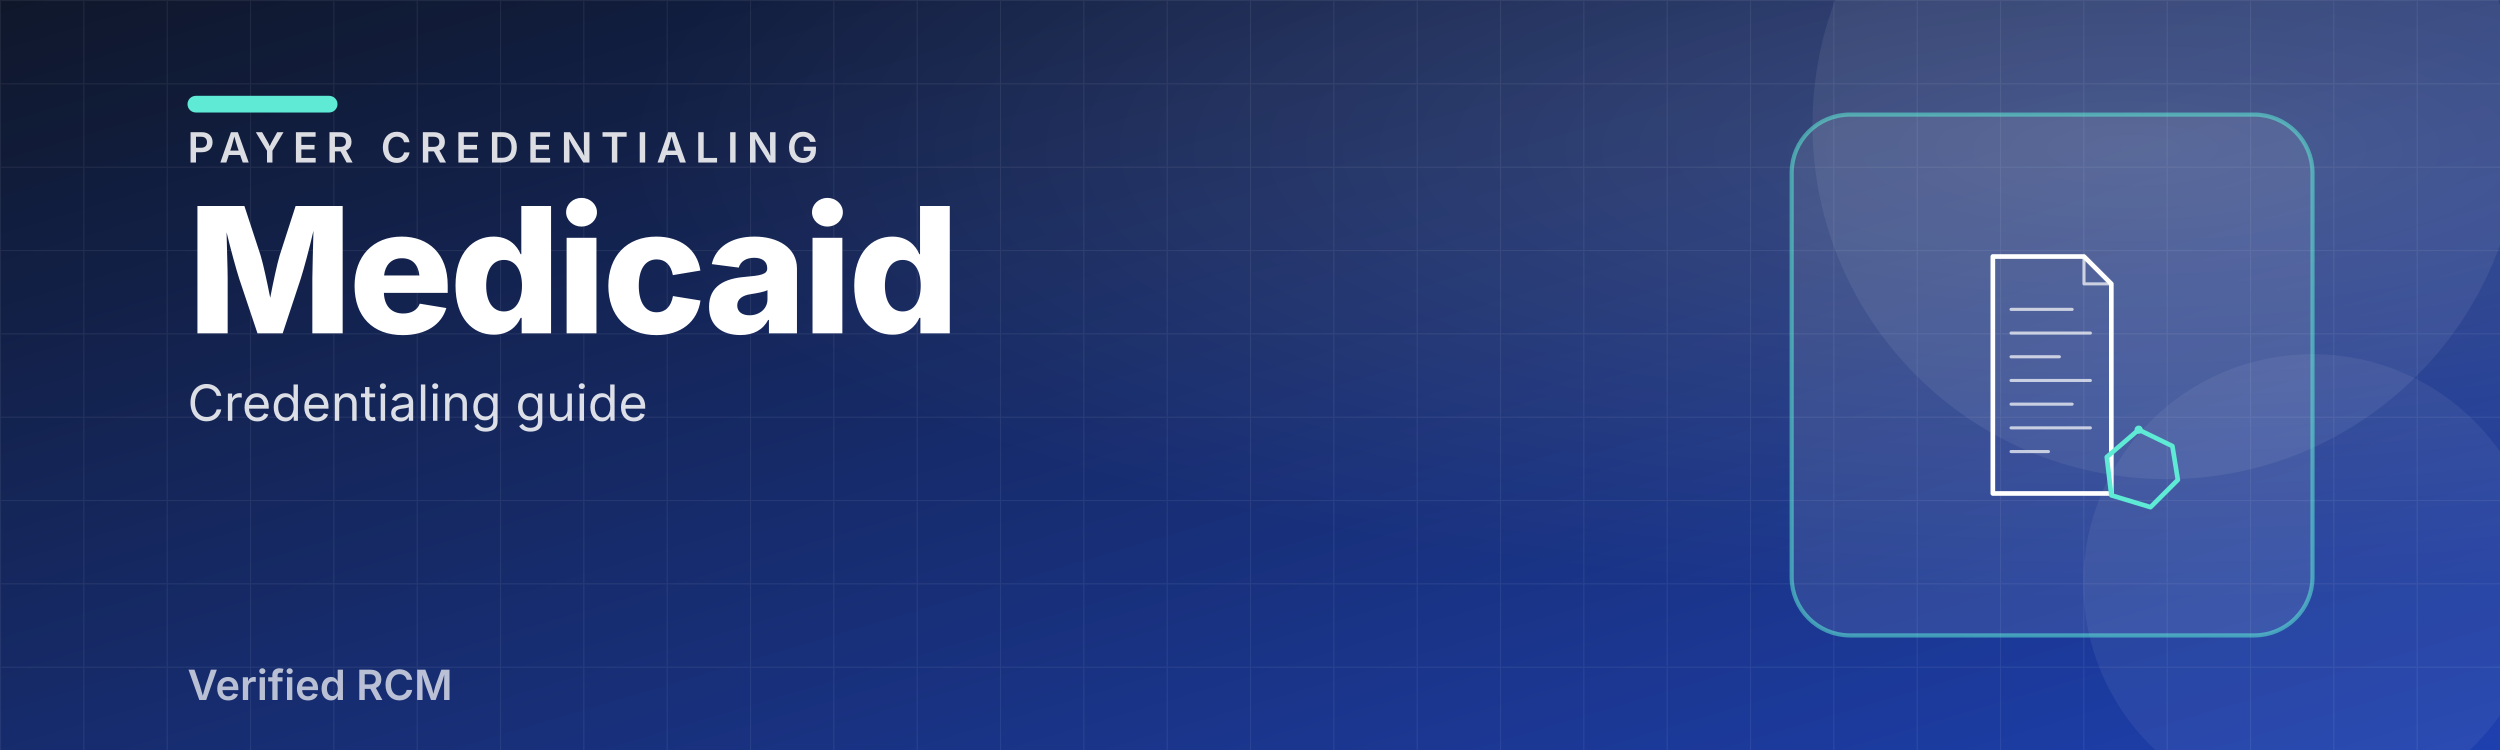
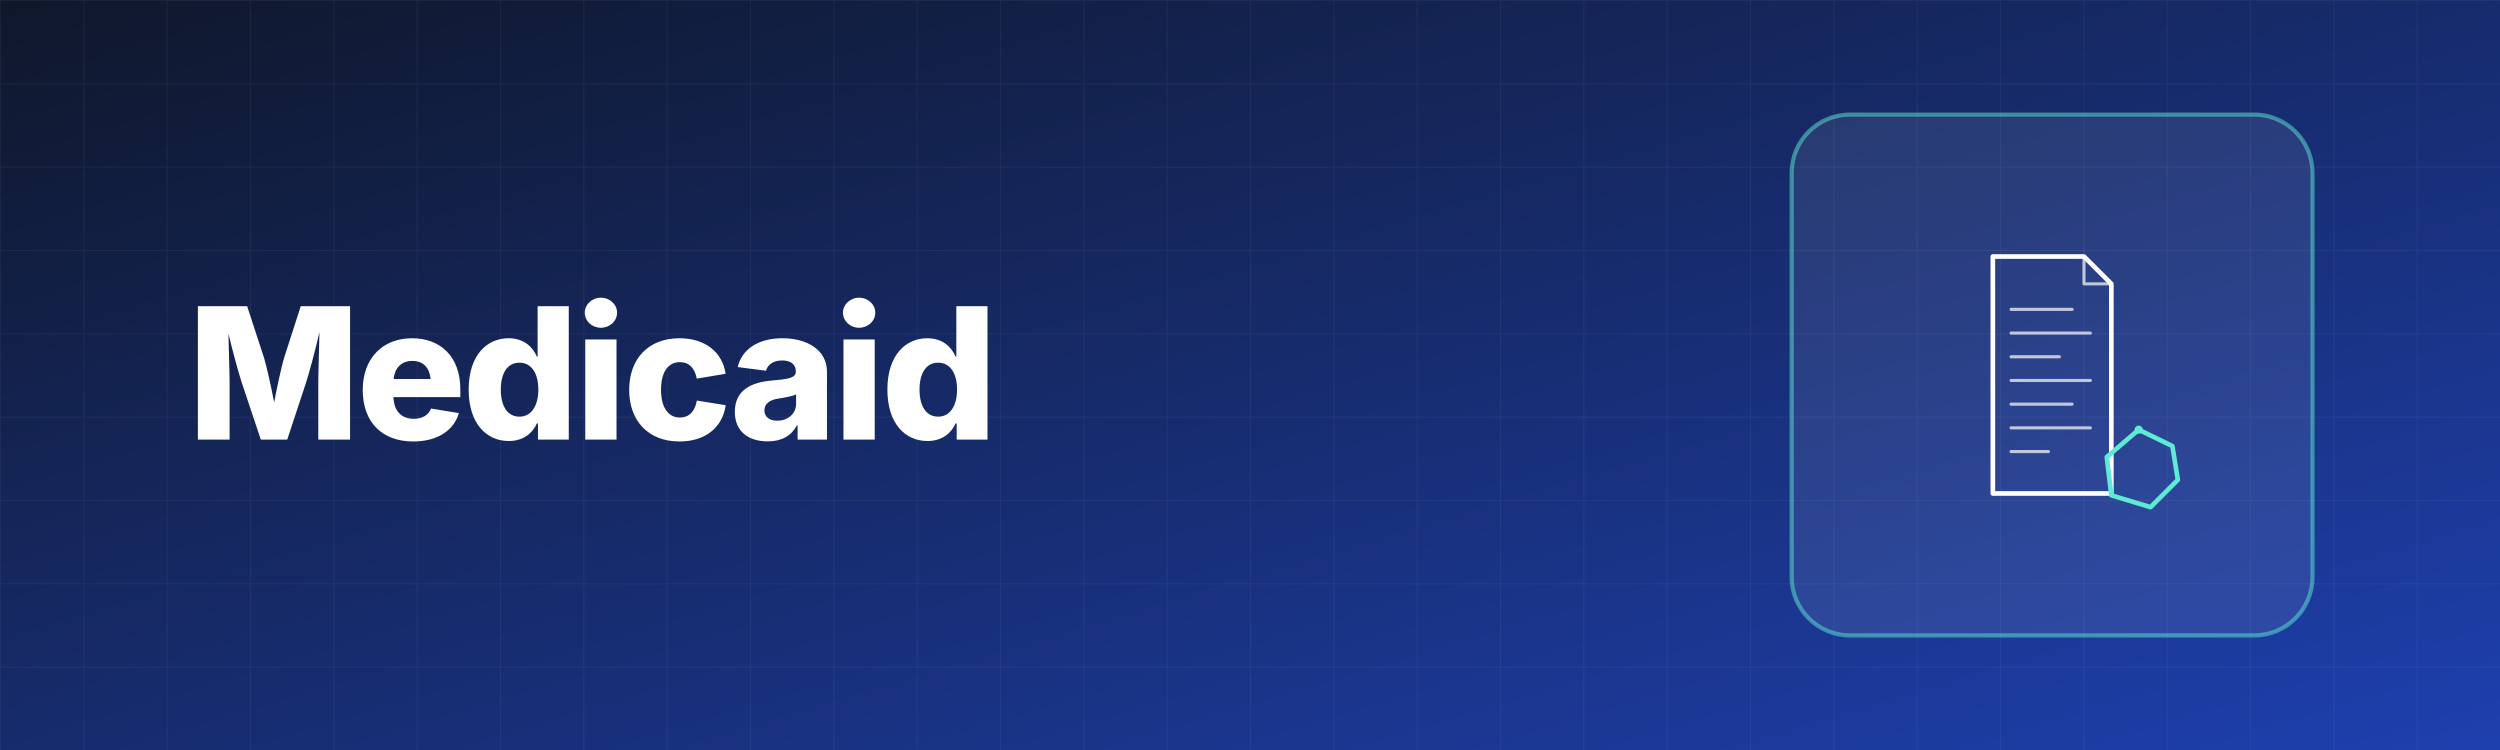
<svg xmlns="http://www.w3.org/2000/svg" width="1200" height="360" viewBox="0 0 1200 360" role="img" aria-label="Medicaid, Credentialing guide">
  <defs>
    <linearGradient id="bgcredentialingmedicaid" x1="0" y1="0" x2="1" y2="1">
      <stop offset="0" stop-color="#0f172a" />
      <stop offset="1" stop-color="#1e40af" />
    </linearGradient>
-     <radialGradient id="glcredentialingmedicaid" cx="0.85" cy="0.2" r="0.6">
-       <stop offset="0" stop-color="#ffffff" stop-opacity="0.16" />
-       <stop offset="1" stop-color="#ffffff" stop-opacity="0" />
-     </radialGradient>
    <pattern id="grcredentialingmedicaid" width="40" height="40" patternUnits="userSpaceOnUse">
-       <path d="M40 0H0V40" fill="none" stroke="#ffffff" stroke-opacity="0.07" stroke-width="1" />
+       <path d="M40 0H0V40" fill="none" stroke="#ffffff" stroke-opacity="0.05" stroke-width="1" />
    </pattern>
    <clipPath id="cpcredentialingmedicaid">
      <rect x="860" y="55" width="250" height="250" rx="28" />
    </clipPath>
  </defs>
  <rect width="1200" height="360" fill="url(#bgcredentialingmedicaid)" />
  <rect width="1200" height="360" fill="url(#grcredentialingmedicaid)" />
-   <rect width="1200" height="360" fill="url(#glcredentialingmedicaid)" />
-   <circle cx="1040" cy="60" r="170" fill="#ffffff" fill-opacity="0.07" />
-   <circle cx="1110" cy="280" r="110" fill="#ffffff" fill-opacity="0.06" />
-   <rect x="860" y="55" width="250" height="250" rx="28" fill="#ffffff" fill-opacity="0.09" stroke="#5eead4" stroke-opacity="0.55" stroke-width="2" />
+   <rect x="860" y="55" width="250" height="250" rx="28" fill="#ffffff" fill-opacity="0.08" stroke="#5eead4" stroke-opacity="0.5" stroke-width="2" />
  <g clip-path="url(#cpcredentialingmedicaid)">
    <g transform="translate(880 75) scale(0.4375)">
      <path d="M175,110 L275,110 L305,140 L305,370 L175,370 Z" fill="none" stroke="#ffffff" stroke-width="5.10" stroke-linecap="round" stroke-linejoin="round" />
      <path d="M275,110 L275,140 L305,140" fill="none" stroke="#ffffff" stroke-opacity=".7" stroke-width="3.40" stroke-linecap="round" stroke-linejoin="round" />
      <path d="M195,168 L262,168" fill="none" stroke="#ffffff" stroke-opacity=".7" stroke-width="3.40" stroke-linecap="round" stroke-linejoin="round" />
      <path d="M195,194 L282,194" fill="none" stroke="#ffffff" stroke-opacity=".7" stroke-width="3.40" stroke-linecap="round" stroke-linejoin="round" />
      <path d="M195,220 L248,220" fill="none" stroke="#ffffff" stroke-opacity=".7" stroke-width="3.40" stroke-linecap="round" stroke-linejoin="round" />
      <path d="M195,246 L282,246" fill="none" stroke="#ffffff" stroke-opacity=".7" stroke-width="3.40" stroke-linecap="round" stroke-linejoin="round" />
      <path d="M195,272 L262,272" fill="none" stroke="#ffffff" stroke-opacity=".7" stroke-width="3.40" stroke-linecap="round" stroke-linejoin="round" />
      <path d="M195,298 L282,298" fill="none" stroke="#ffffff" stroke-opacity=".7" stroke-width="3.40" stroke-linecap="round" stroke-linejoin="round" />
      <path d="M195,324 L236,324" fill="none" stroke="#ffffff" stroke-opacity=".7" stroke-width="3.40" stroke-linecap="round" stroke-linejoin="round" />
      <path d="M335,300 L372,318 L378,355 L348,385 L305,372 L300,330 Z" fill="none" stroke="#5eead4" stroke-width="5.10" stroke-linecap="round" stroke-linejoin="round" />
      <circle cx="335" cy="300" r="4.5" fill="#5eead4" />
    </g>
  </g>
-   <rect x="90" y="46" width="72" height="8" rx="4" fill="#5eead4" />
-   <text x="90" y="78" font-family="Inter, 'Segoe UI', Helvetica, Arial, sans-serif" font-size="20" font-weight="600" fill="#ffffff" fill-opacity="0.85" letter-spacing="4">PAYER CREDENTIALING</text>
-   <text x="90" y="160" font-family="Inter, 'Segoe UI', Helvetica, Arial, sans-serif" font-size="84" font-weight="800" fill="#ffffff" letter-spacing="-2">Medicaid</text>
-   <text x="90" y="202" font-family="Inter, 'Segoe UI', Helvetica, Arial, sans-serif" font-size="24" fill="#ffffff" fill-opacity="0.85">Credentialing guide</text>
-   <text x="90" y="336" font-family="Inter, 'Segoe UI', Helvetica, Arial, sans-serif" font-size="20" font-weight="600" fill="#ffffff" fill-opacity="0.7">Verified RCM</text>
+   <text x="90" y="211" font-family="Inter, 'Segoe UI', Helvetica, Arial, sans-serif" font-size="88" font-weight="800" fill="#ffffff" letter-spacing="-2">Medicaid</text>
</svg>
